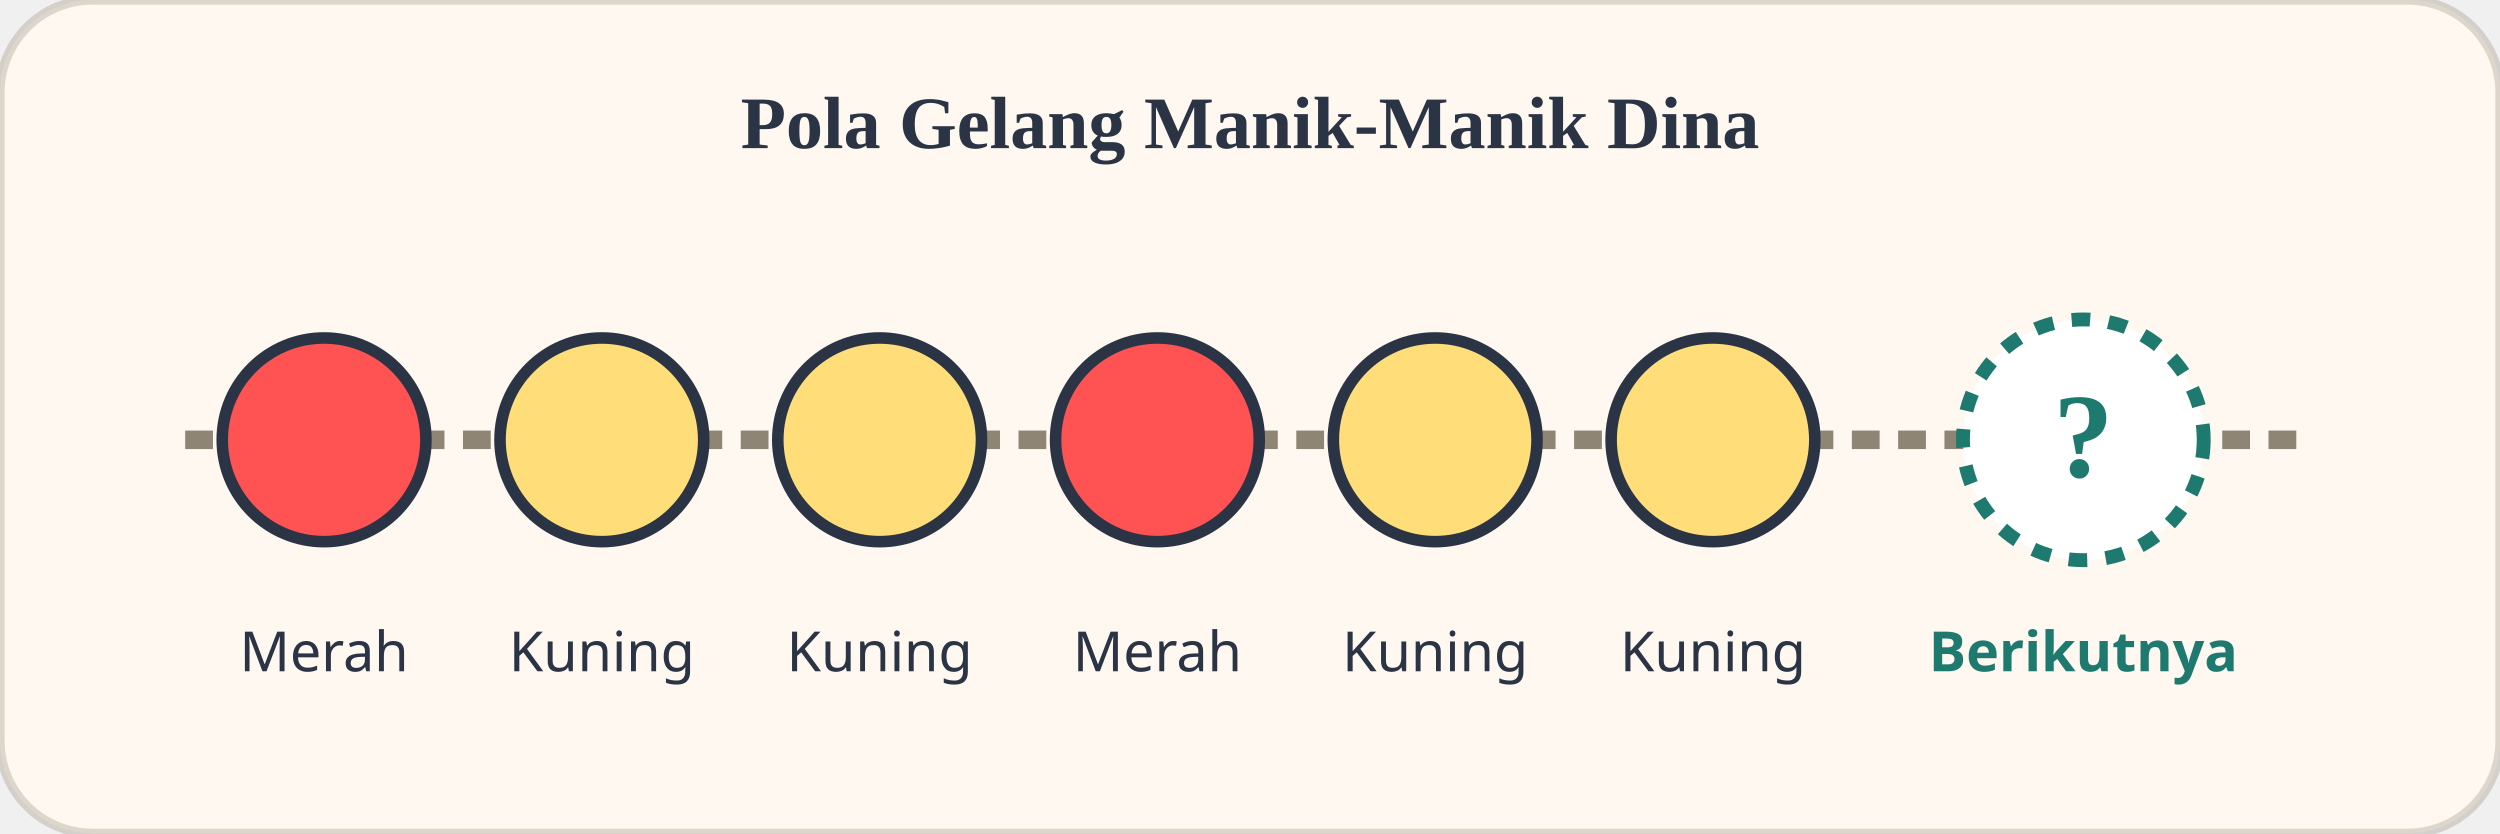
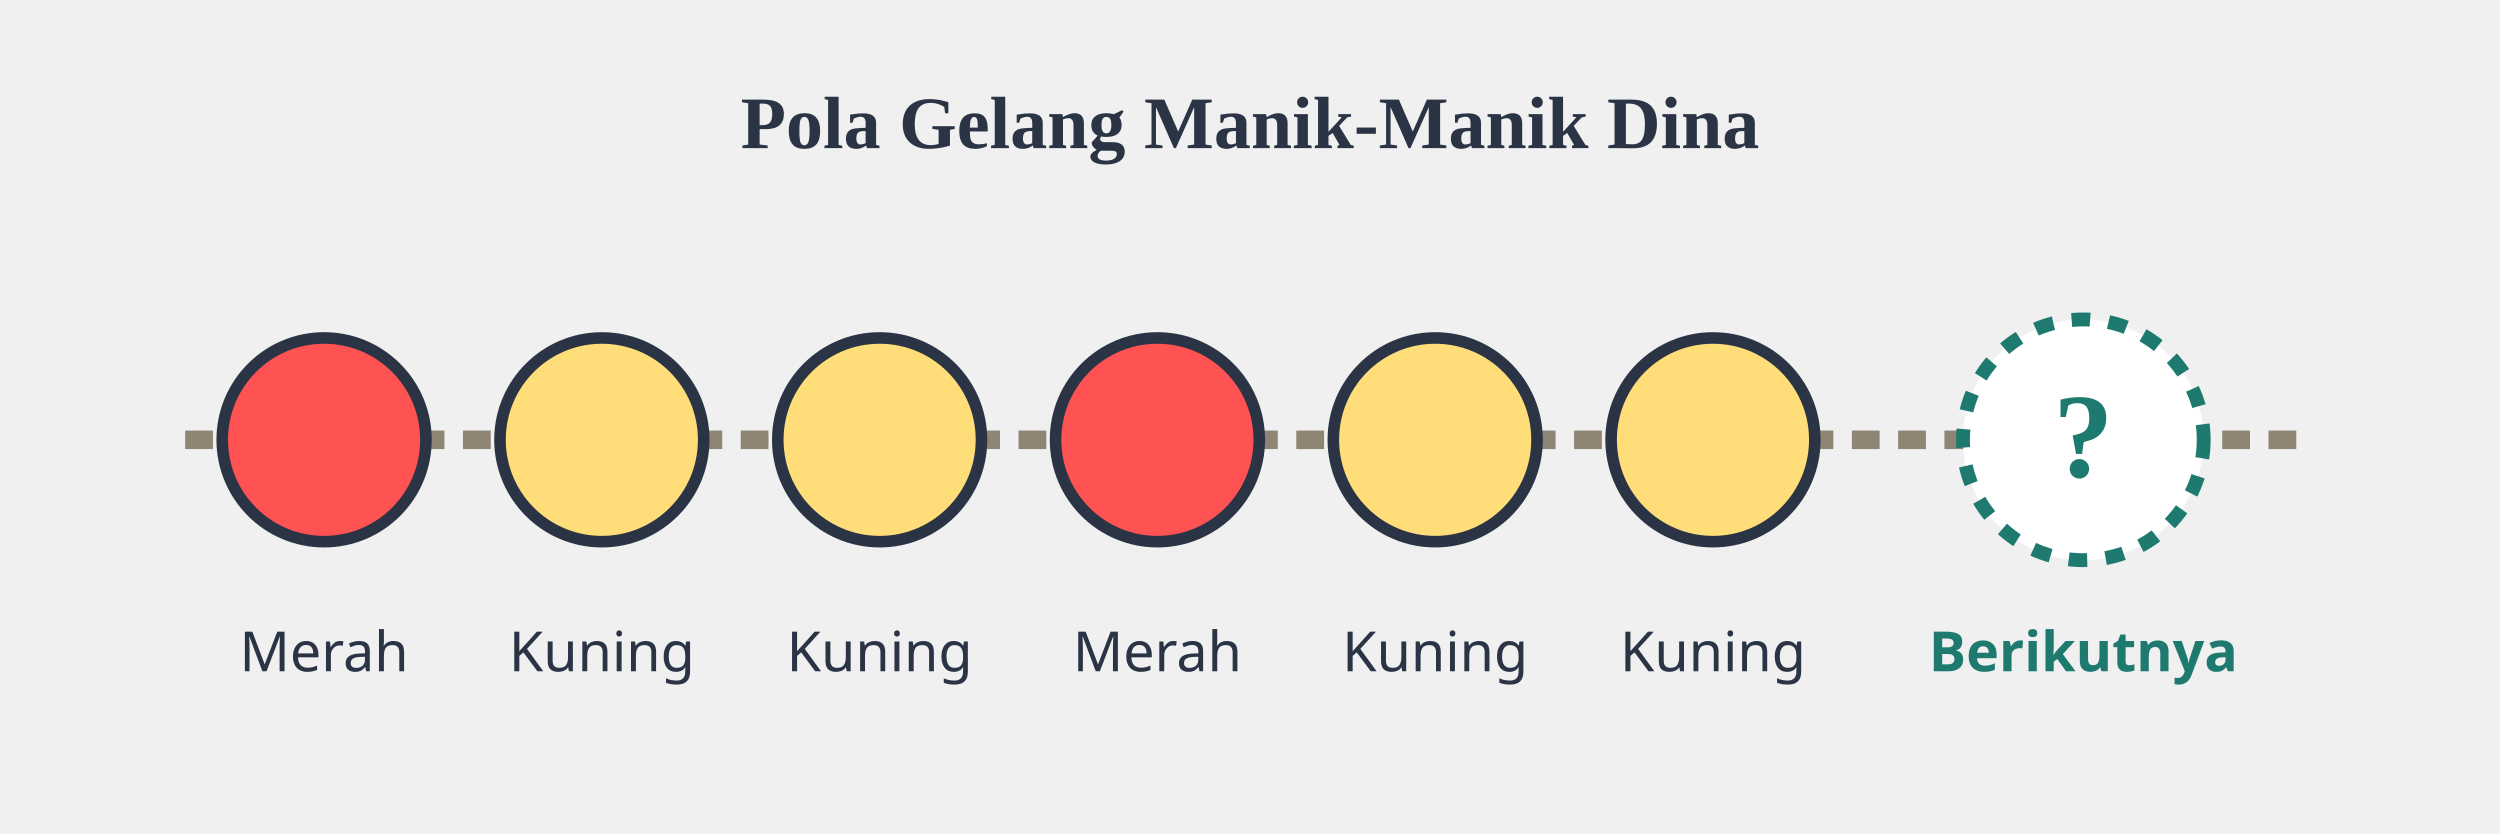
<svg xmlns="http://www.w3.org/2000/svg" viewBox="0 0 540 180" width="100%" height="100%">
-   <rect width="540" height="180" rx="20" fill="#FFF8F0" stroke="#8F8575" stroke-width="2" stroke-opacity="0.3" />
+   <rect width="540" height="180" rx="20" fill="none" stroke="none" stroke-width="2" stroke-opacity="0.3" />
  <text x="270" y="32" text-anchor="middle" font-family="Baloo 2, cursive" font-size="16" font-weight="bold" fill="#2B3445">Pola Gelang Manik-Manik Dina</text>
  <line x1="40" y1="95" x2="500" y2="95" stroke="#8F8575" stroke-width="4" stroke-dasharray="6,4" />
  <circle cx="70" cy="95" r="22" fill="#FF5252" stroke="#2B3445" stroke-width="2.5" />
  <text x="70" y="145" text-anchor="middle" font-family="Lexend" font-size="12" fill="#2B3445">Merah</text>
  <circle cx="130" cy="95" r="22" fill="#FFDE7A" stroke="#2B3445" stroke-width="2.5" />
  <text x="130" y="145" text-anchor="middle" font-family="Lexend" font-size="12" fill="#2B3445">Kuning</text>
  <circle cx="190" cy="95" r="22" fill="#FFDE7A" stroke="#2B3445" stroke-width="2.5" />
  <text x="190" y="145" text-anchor="middle" font-family="Lexend" font-size="12" fill="#2B3445">Kuning</text>
  <circle cx="250" cy="95" r="22" fill="#FF5252" stroke="#2B3445" stroke-width="2.5" />
  <text x="250" y="145" text-anchor="middle" font-family="Lexend" font-size="12" fill="#2B3445">Merah</text>
  <circle cx="310" cy="95" r="22" fill="#FFDE7A" stroke="#2B3445" stroke-width="2.5" />
  <text x="310" y="145" text-anchor="middle" font-family="Lexend" font-size="12" fill="#2B3445">Kuning</text>
  <circle cx="370" cy="95" r="22" fill="#FFDE7A" stroke="#2B3445" stroke-width="2.5" />
  <text x="370" y="145" text-anchor="middle" font-family="Lexend" font-size="12" fill="#2B3445">Kuning</text>
  <circle cx="450" cy="95" r="26" fill="#FFFFFF" stroke="#1E7A6F" stroke-width="3" stroke-dasharray="4,4" />
  <text x="450" y="103" text-anchor="middle" font-family="Baloo 2, cursive" font-size="26" font-weight="bold" fill="#1E7A6F">?</text>
  <text x="450" y="145" text-anchor="middle" font-family="Lexend" font-size="12" font-weight="bold" fill="#1E7A6F">Berikutnya</text>
</svg>
